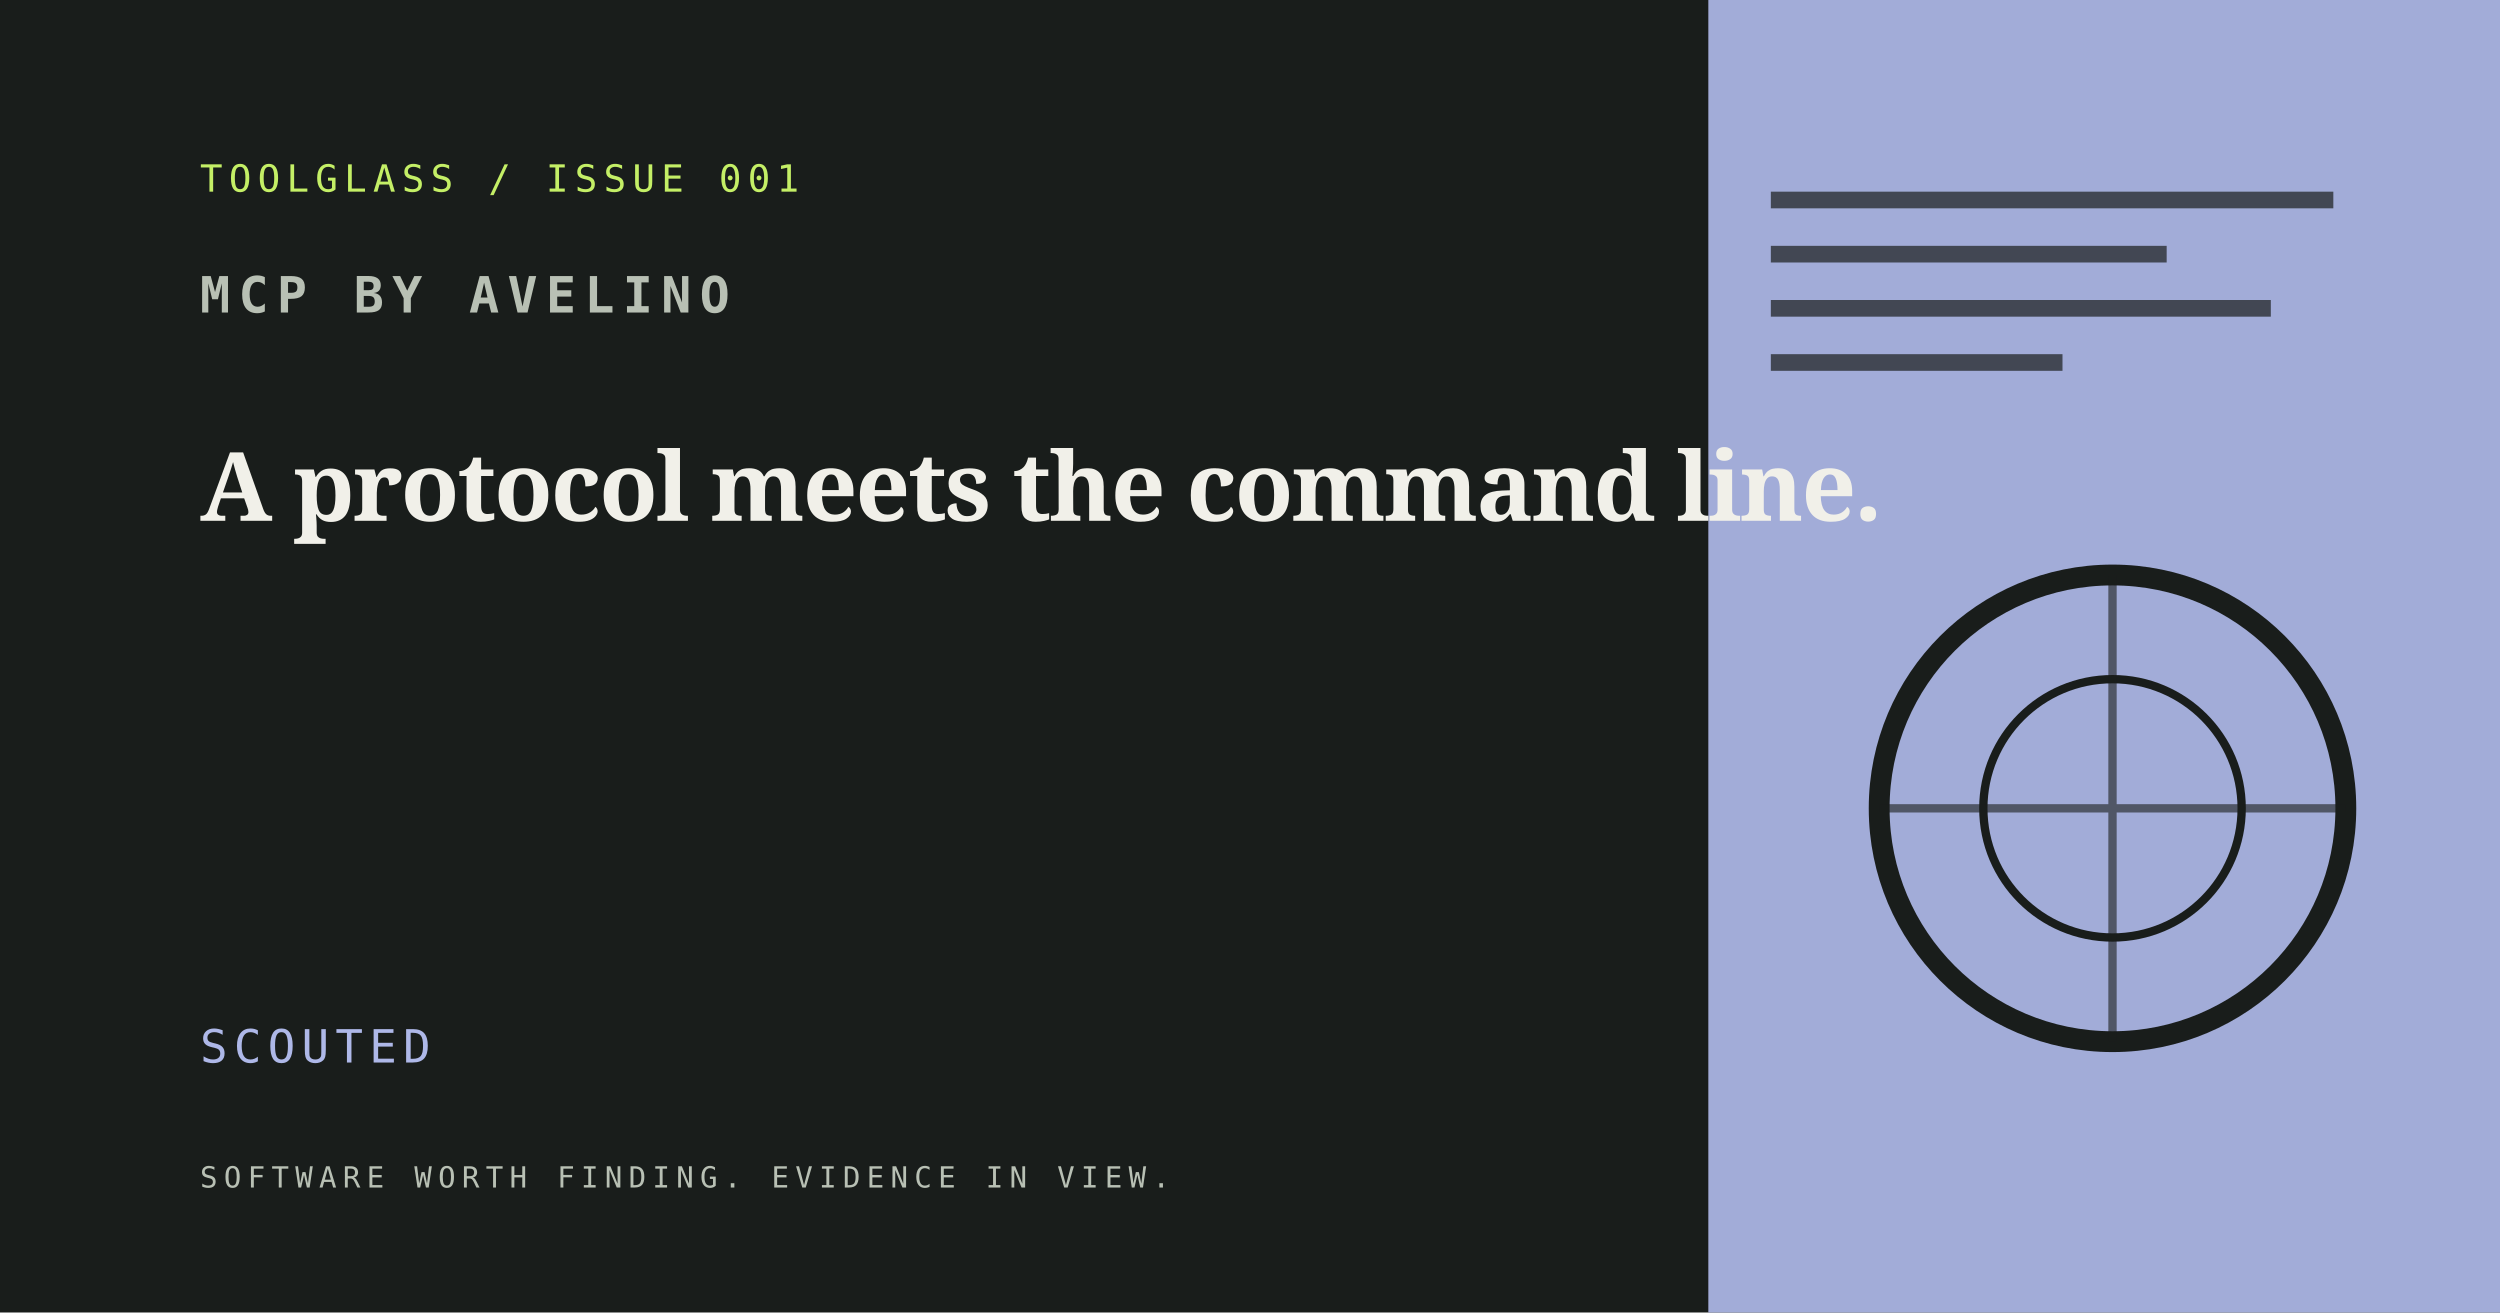
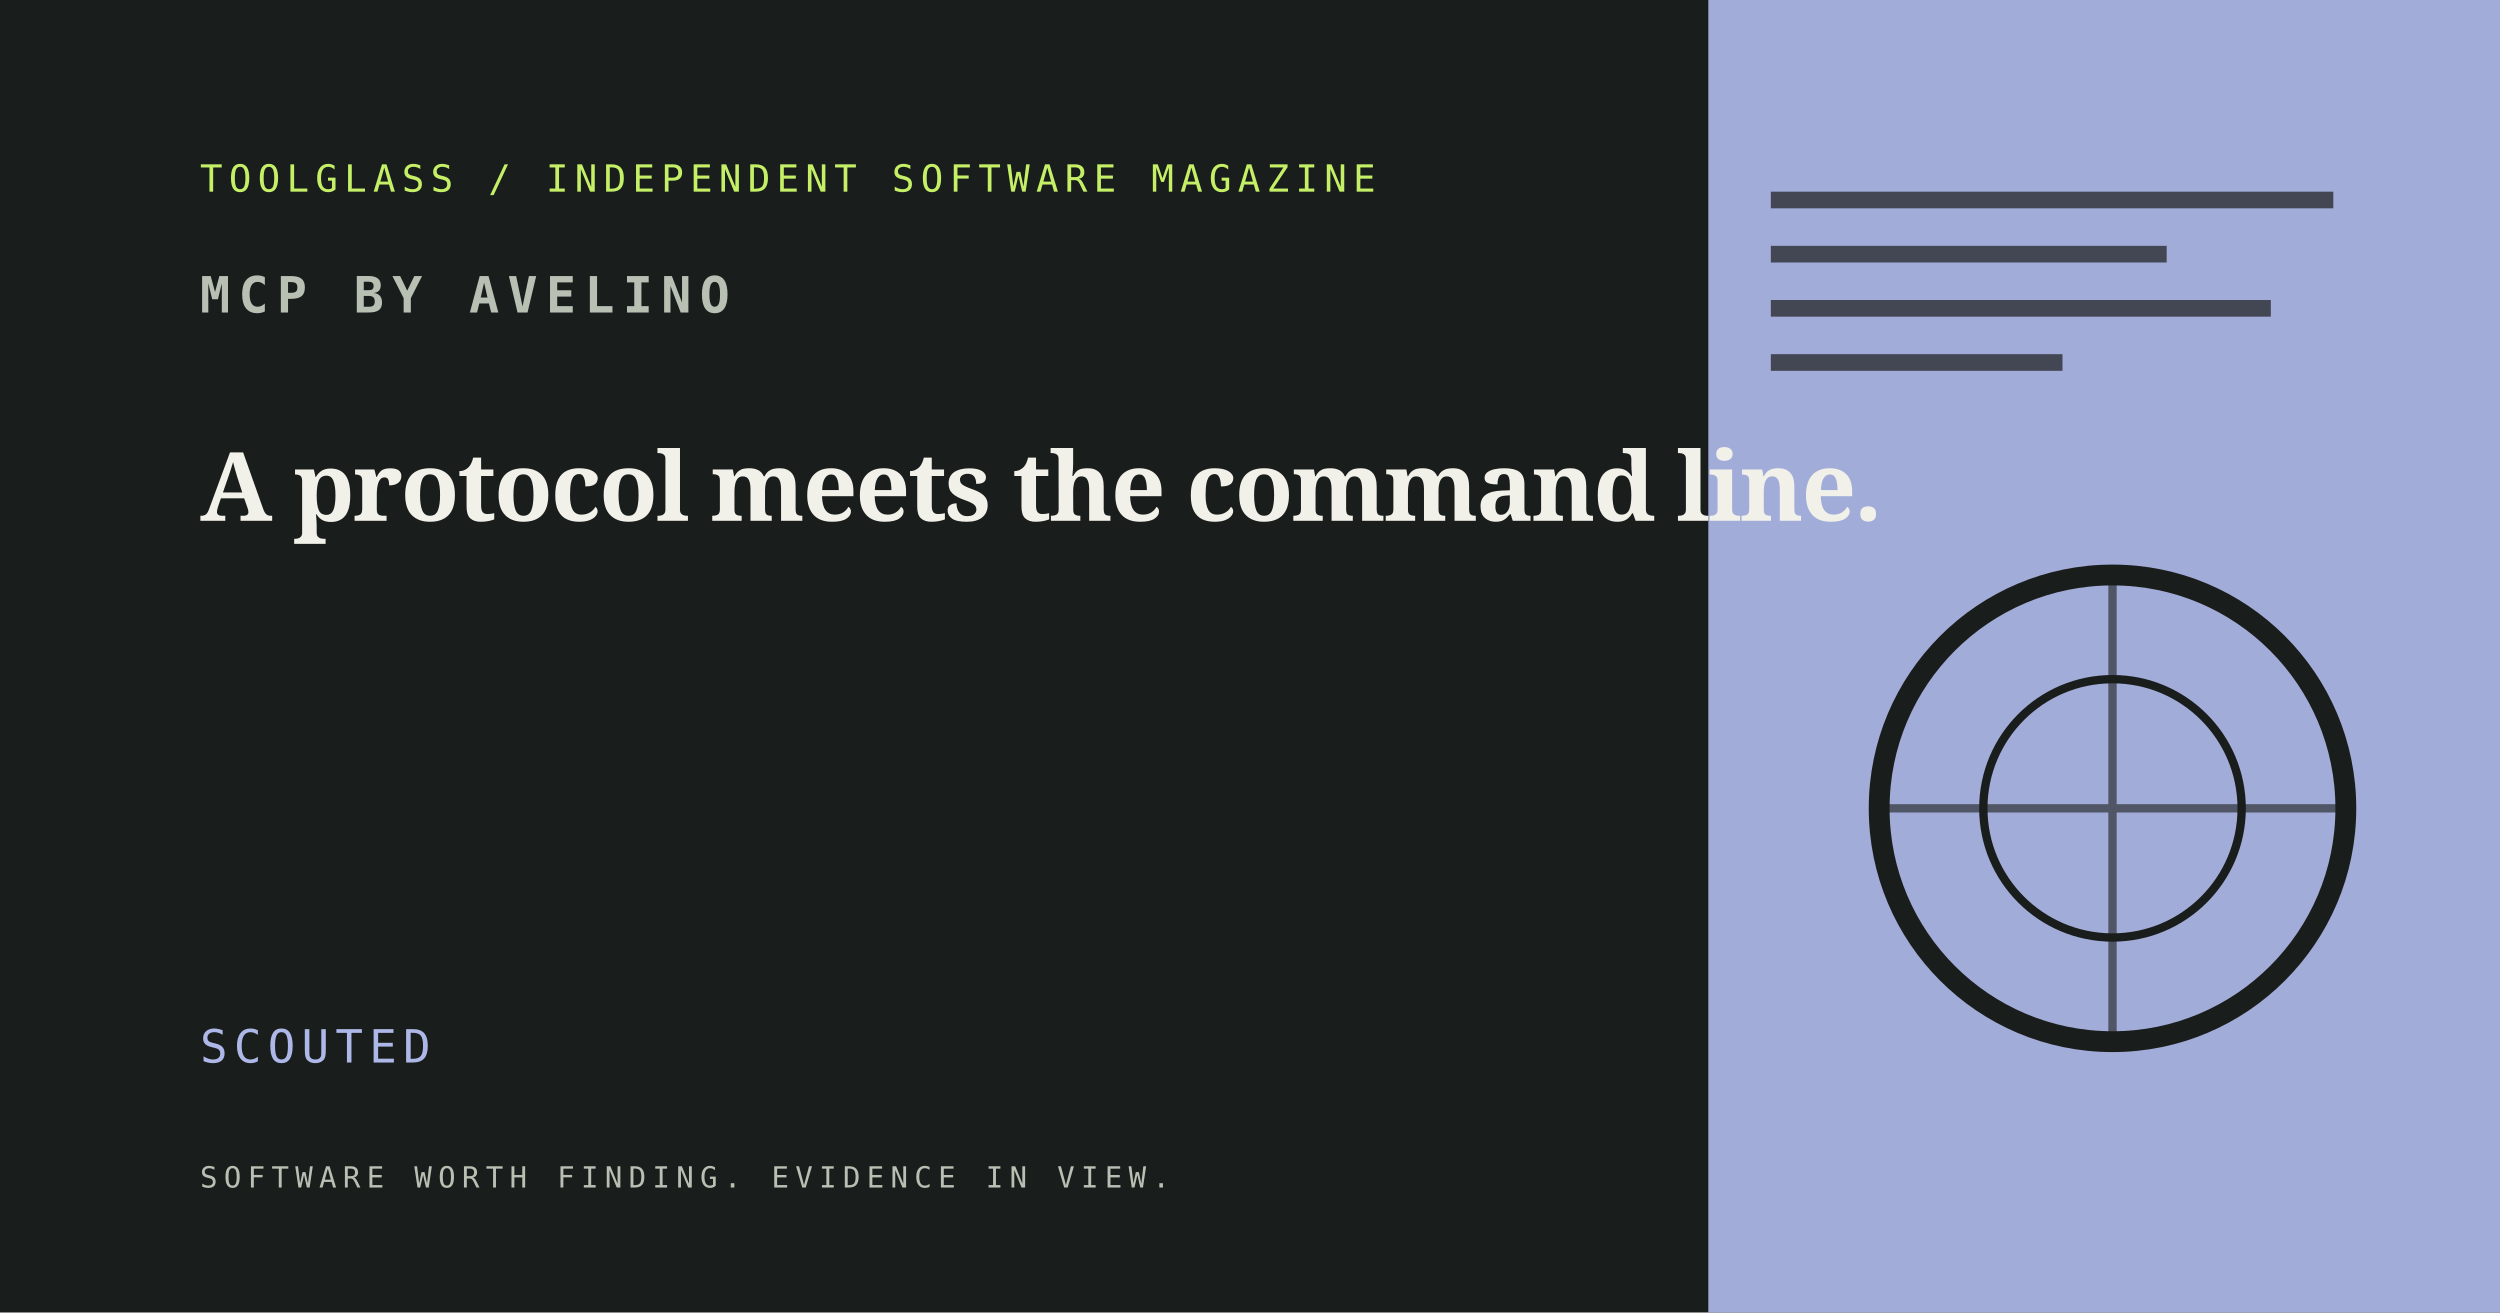
<svg xmlns="http://www.w3.org/2000/svg" width="1200" height="630" viewBox="0 0 1200 630" role="img" aria-labelledby="title desc">
  <rect width="1200" height="630" fill="#191d1b" />
  <path d="M820 0h380v630H820z" fill="#aeb8e8" opacity=".92" />
  <path d="M850 96h270M850 122h190M850 148h240M850 174h140" stroke="#191d1b" stroke-width="8" opacity=".7" />
  <circle cx="1014" cy="388" r="112" fill="none" stroke="#191d1b" stroke-width="10" />
  <circle cx="1014" cy="388" r="62" fill="none" stroke="#191d1b" stroke-width="4" />
  <path d="M902 388h224M1014 276v224" stroke="#191d1b" stroke-width="4" opacity=".6" />
-   <text x="96" y="92" class="eyebrow">TOOLGLASS / ISSUE 001</text>
+   <text x="96" y="92" class="eyebrow">TOOLGLASS / INDEPENDENT SOFTWARE MAGAZINE</text>
  <text x="96" y="150" class="name">MCP BY AVELINO</text>
  <text x="96" y="250" class="title">A protocol meets the command line.</text>
  <text x="96" y="510" class="status">SCOUTED</text>
  <text x="96" y="570" class="foot">SOFTWARE WORTH FINDING. EVIDENCE IN VIEW.</text>
  <style>
    .eyebrow,.status,.foot{font-family:monospace;letter-spacing:3px}.eyebrow{fill:#c4ef66;font-size:18px}.name{font:700 24px monospace;fill:#b8c0b4;letter-spacing:4px}.title{font:700 46px Georgia,serif;fill:#f1f0e9;letter-spacing:-1px}.status{font-size:22px;fill:#aeb8e8}.foot{font-size:14px;fill:#b8c0b4}
  </style>
</svg>
